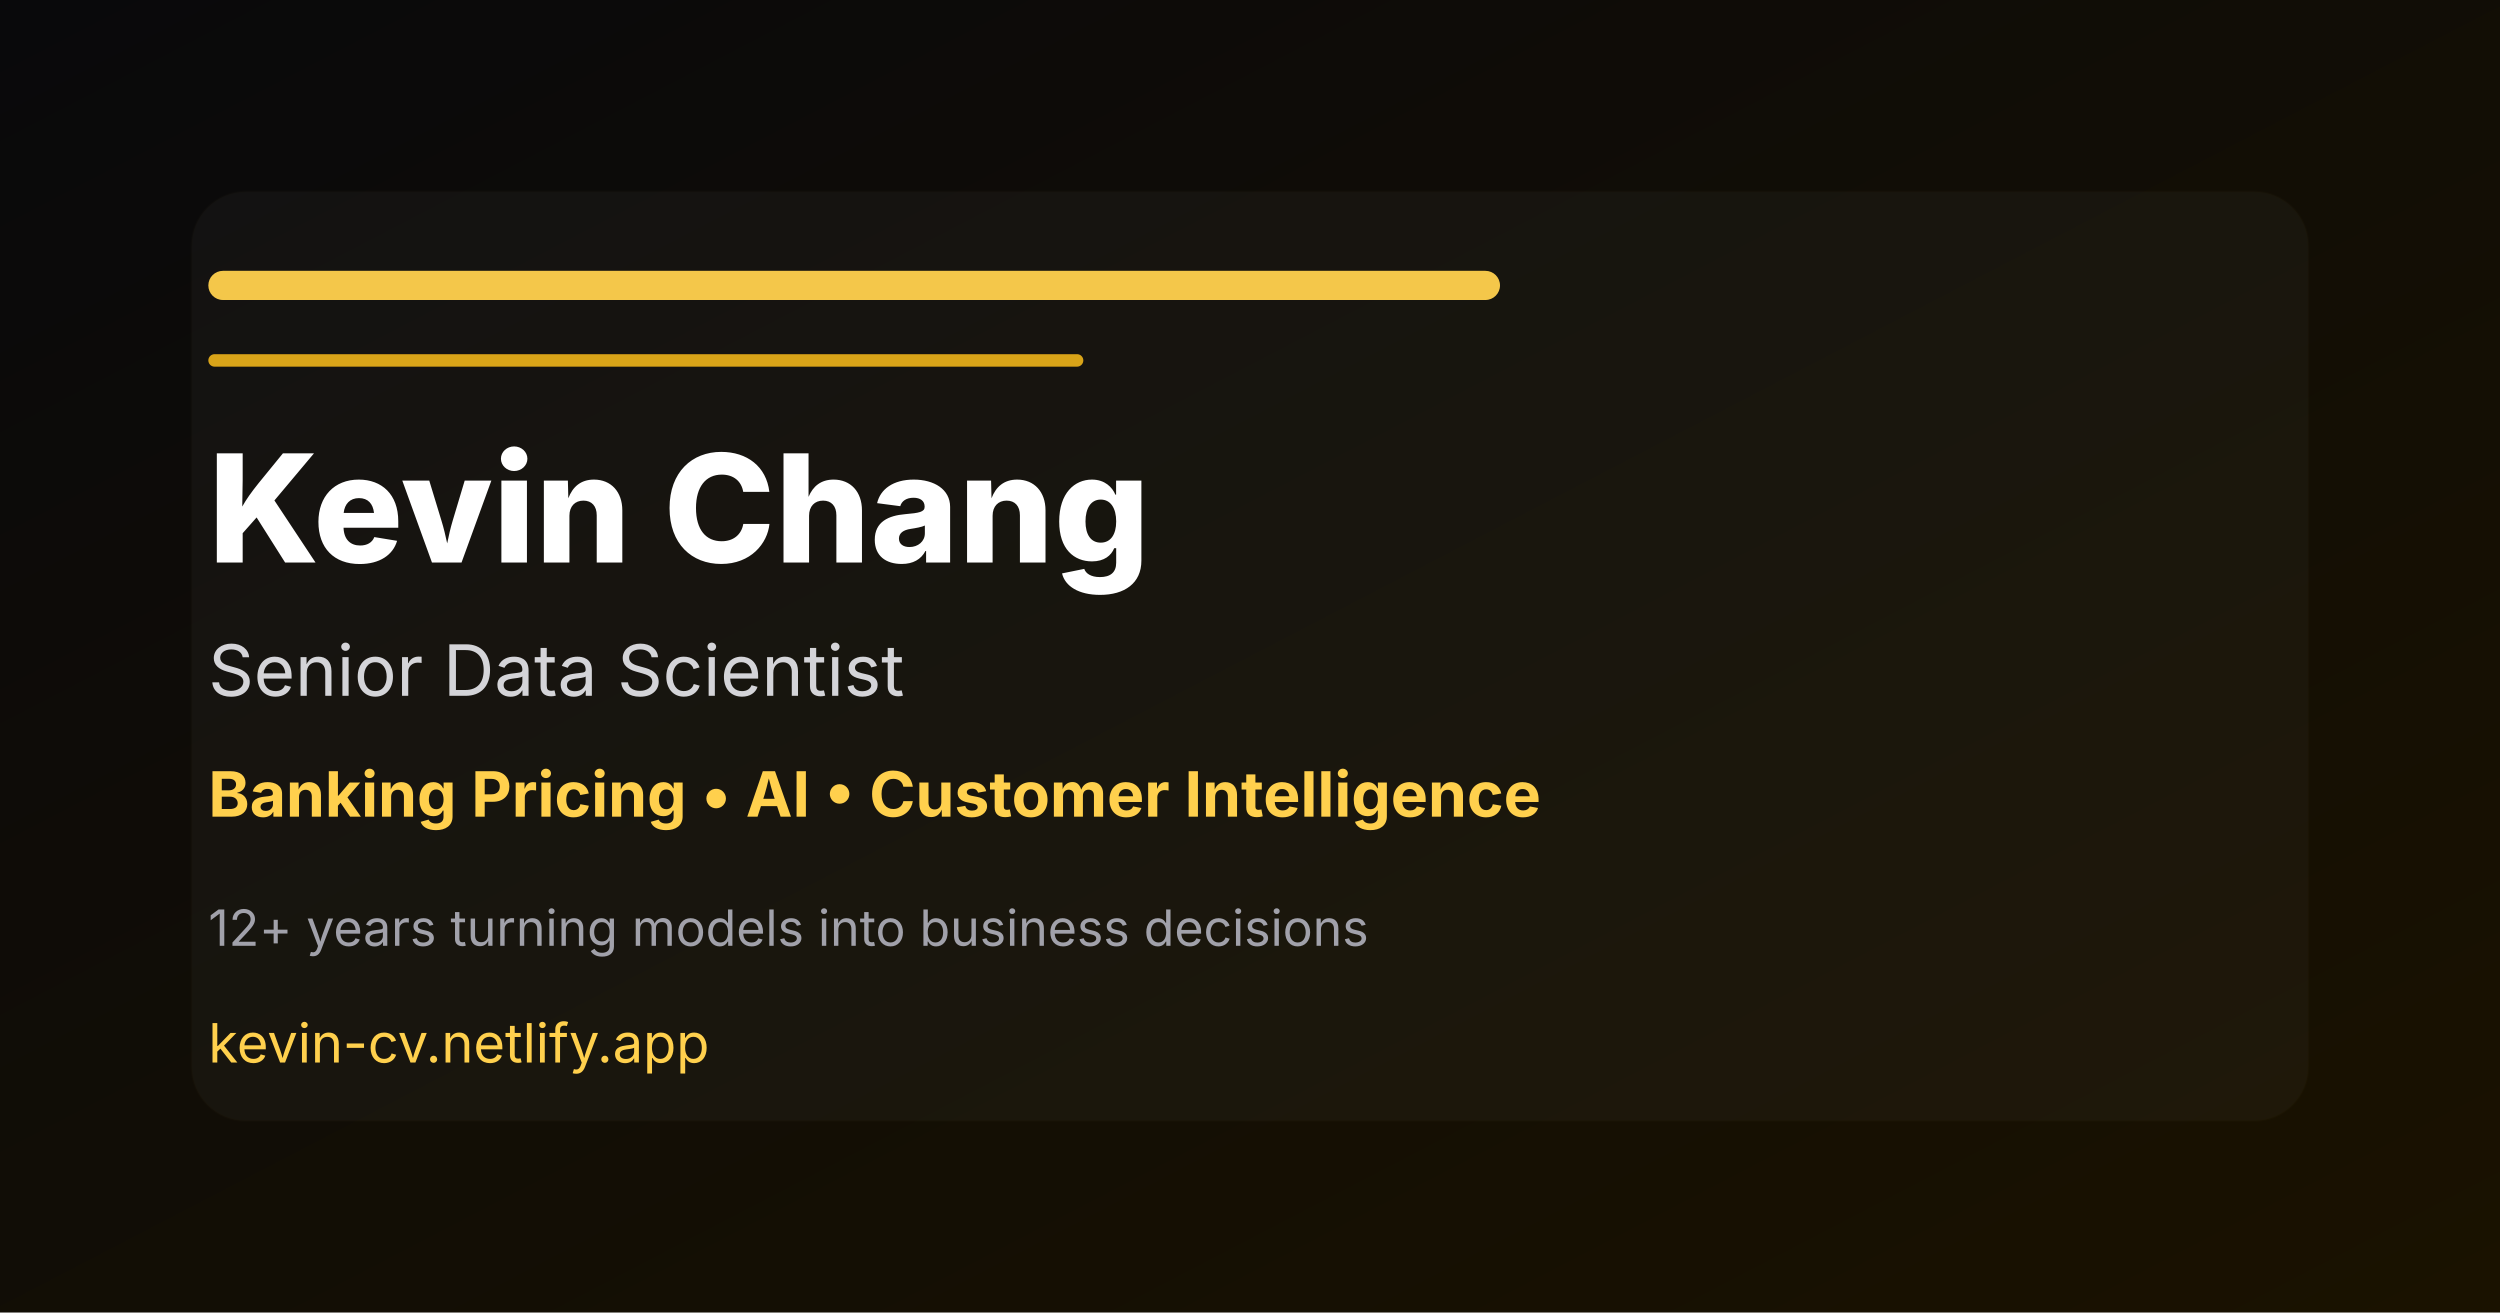
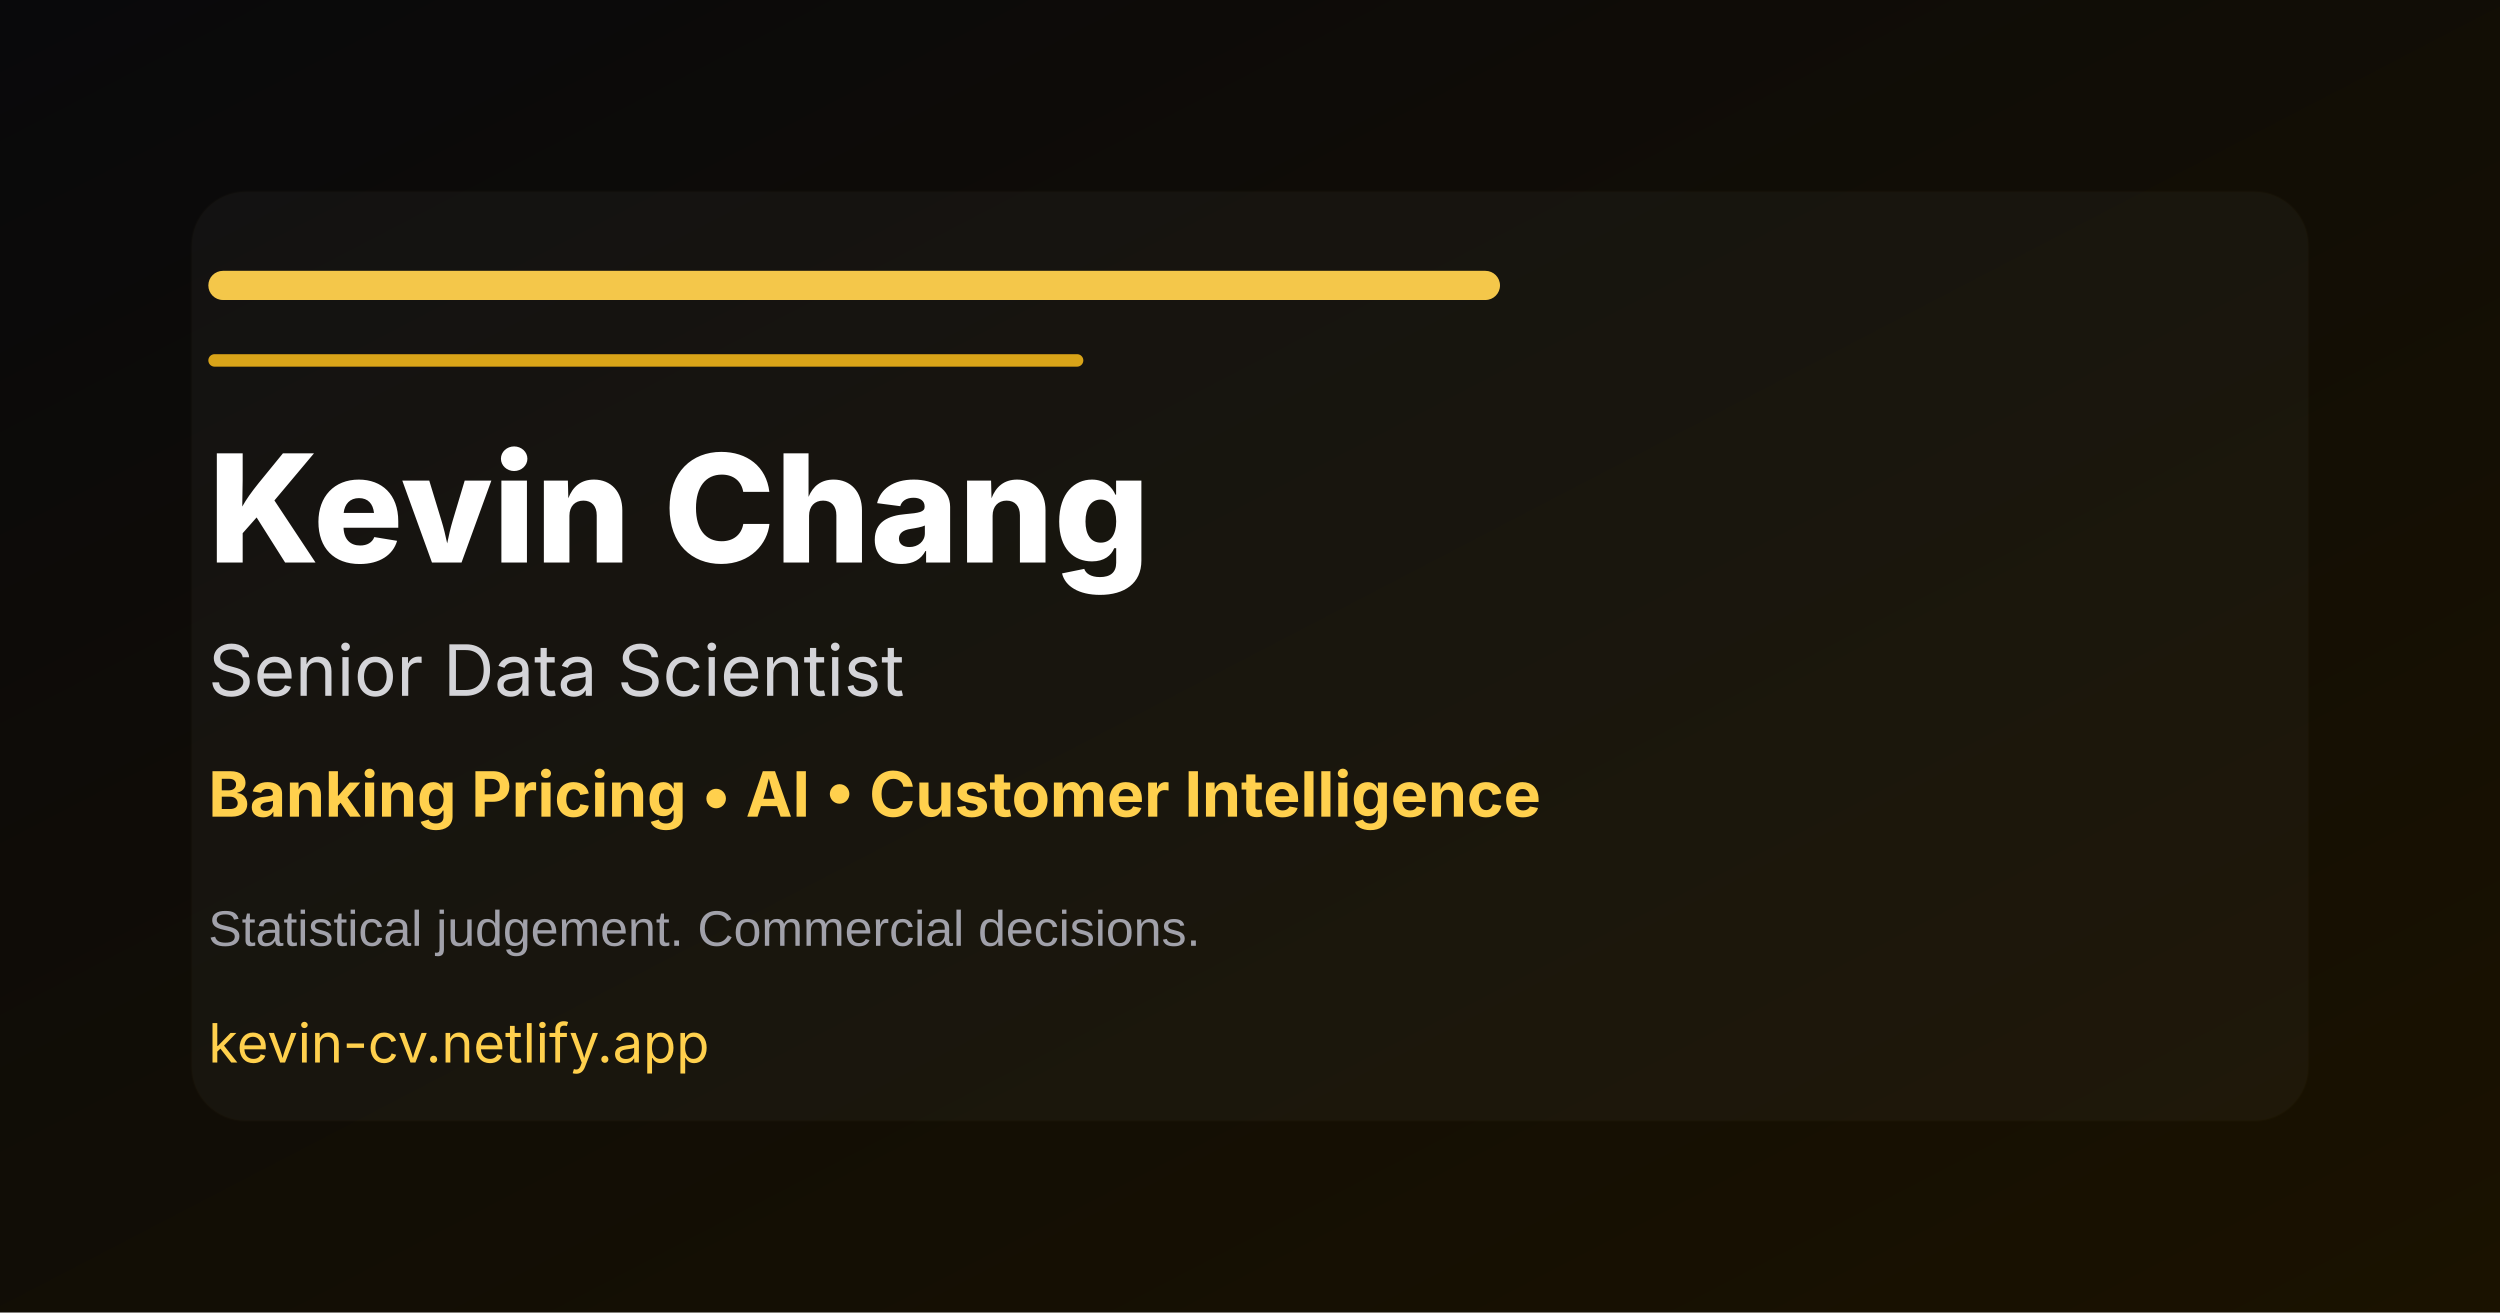
<svg xmlns="http://www.w3.org/2000/svg" width="1200" height="630" viewBox="0 0 1200 630" role="img" aria-labelledby="title desc">
  <defs>
    <linearGradient id="bg" x1="0" y1="0" x2="1" y2="1">
      <stop offset="0%" stop-color="#09090b" />
      <stop offset="100%" stop-color="#1a1200" />
    </linearGradient>
  </defs>
  <rect width="1200" height="630" fill="url(#bg)" />
  <rect x="92" y="92" width="1016" height="446" rx="26" fill="#ffffff" opacity="0.035" stroke="#ffd04d" stroke-opacity="0.35" />
  <rect x="100" y="130" width="620" height="14" rx="7" fill="#ffd04d" opacity="0.95" />
  <rect x="100" y="170" width="420" height="6" rx="3" fill="#fcbd1a" opacity="0.85" />
  <text x="100" y="270" fill="#ffffff" font-family="Inter, Arial, sans-serif" font-size="72" font-weight="800">Kevin Chang</text>
  <text x="100" y="334" fill="#d4d4d8" font-family="Inter, Arial, sans-serif" font-size="34">Senior Data Scientist</text>
  <text x="100" y="392" fill="#ffd04d" font-family="Inter, Arial, sans-serif" font-size="30" font-weight="700">Banking Pricing • AI • Customer Intelligence</text>
-   <text x="100" y="454" fill="#a1a1aa" font-family="Inter, Arial, sans-serif" font-size="24">12+ years turning models into business decisions</text>
+   <text x="100" y="454" fill="#a1a1aa" font-family="Arial, sans-serif" font-size="24">Statistical judgement. Commercial decisions.</text>
  <text x="100" y="510" fill="#ffd04d" font-family="Inter, Arial, sans-serif" font-size="26">kevin-cv.netlify.app</text>
</svg>
